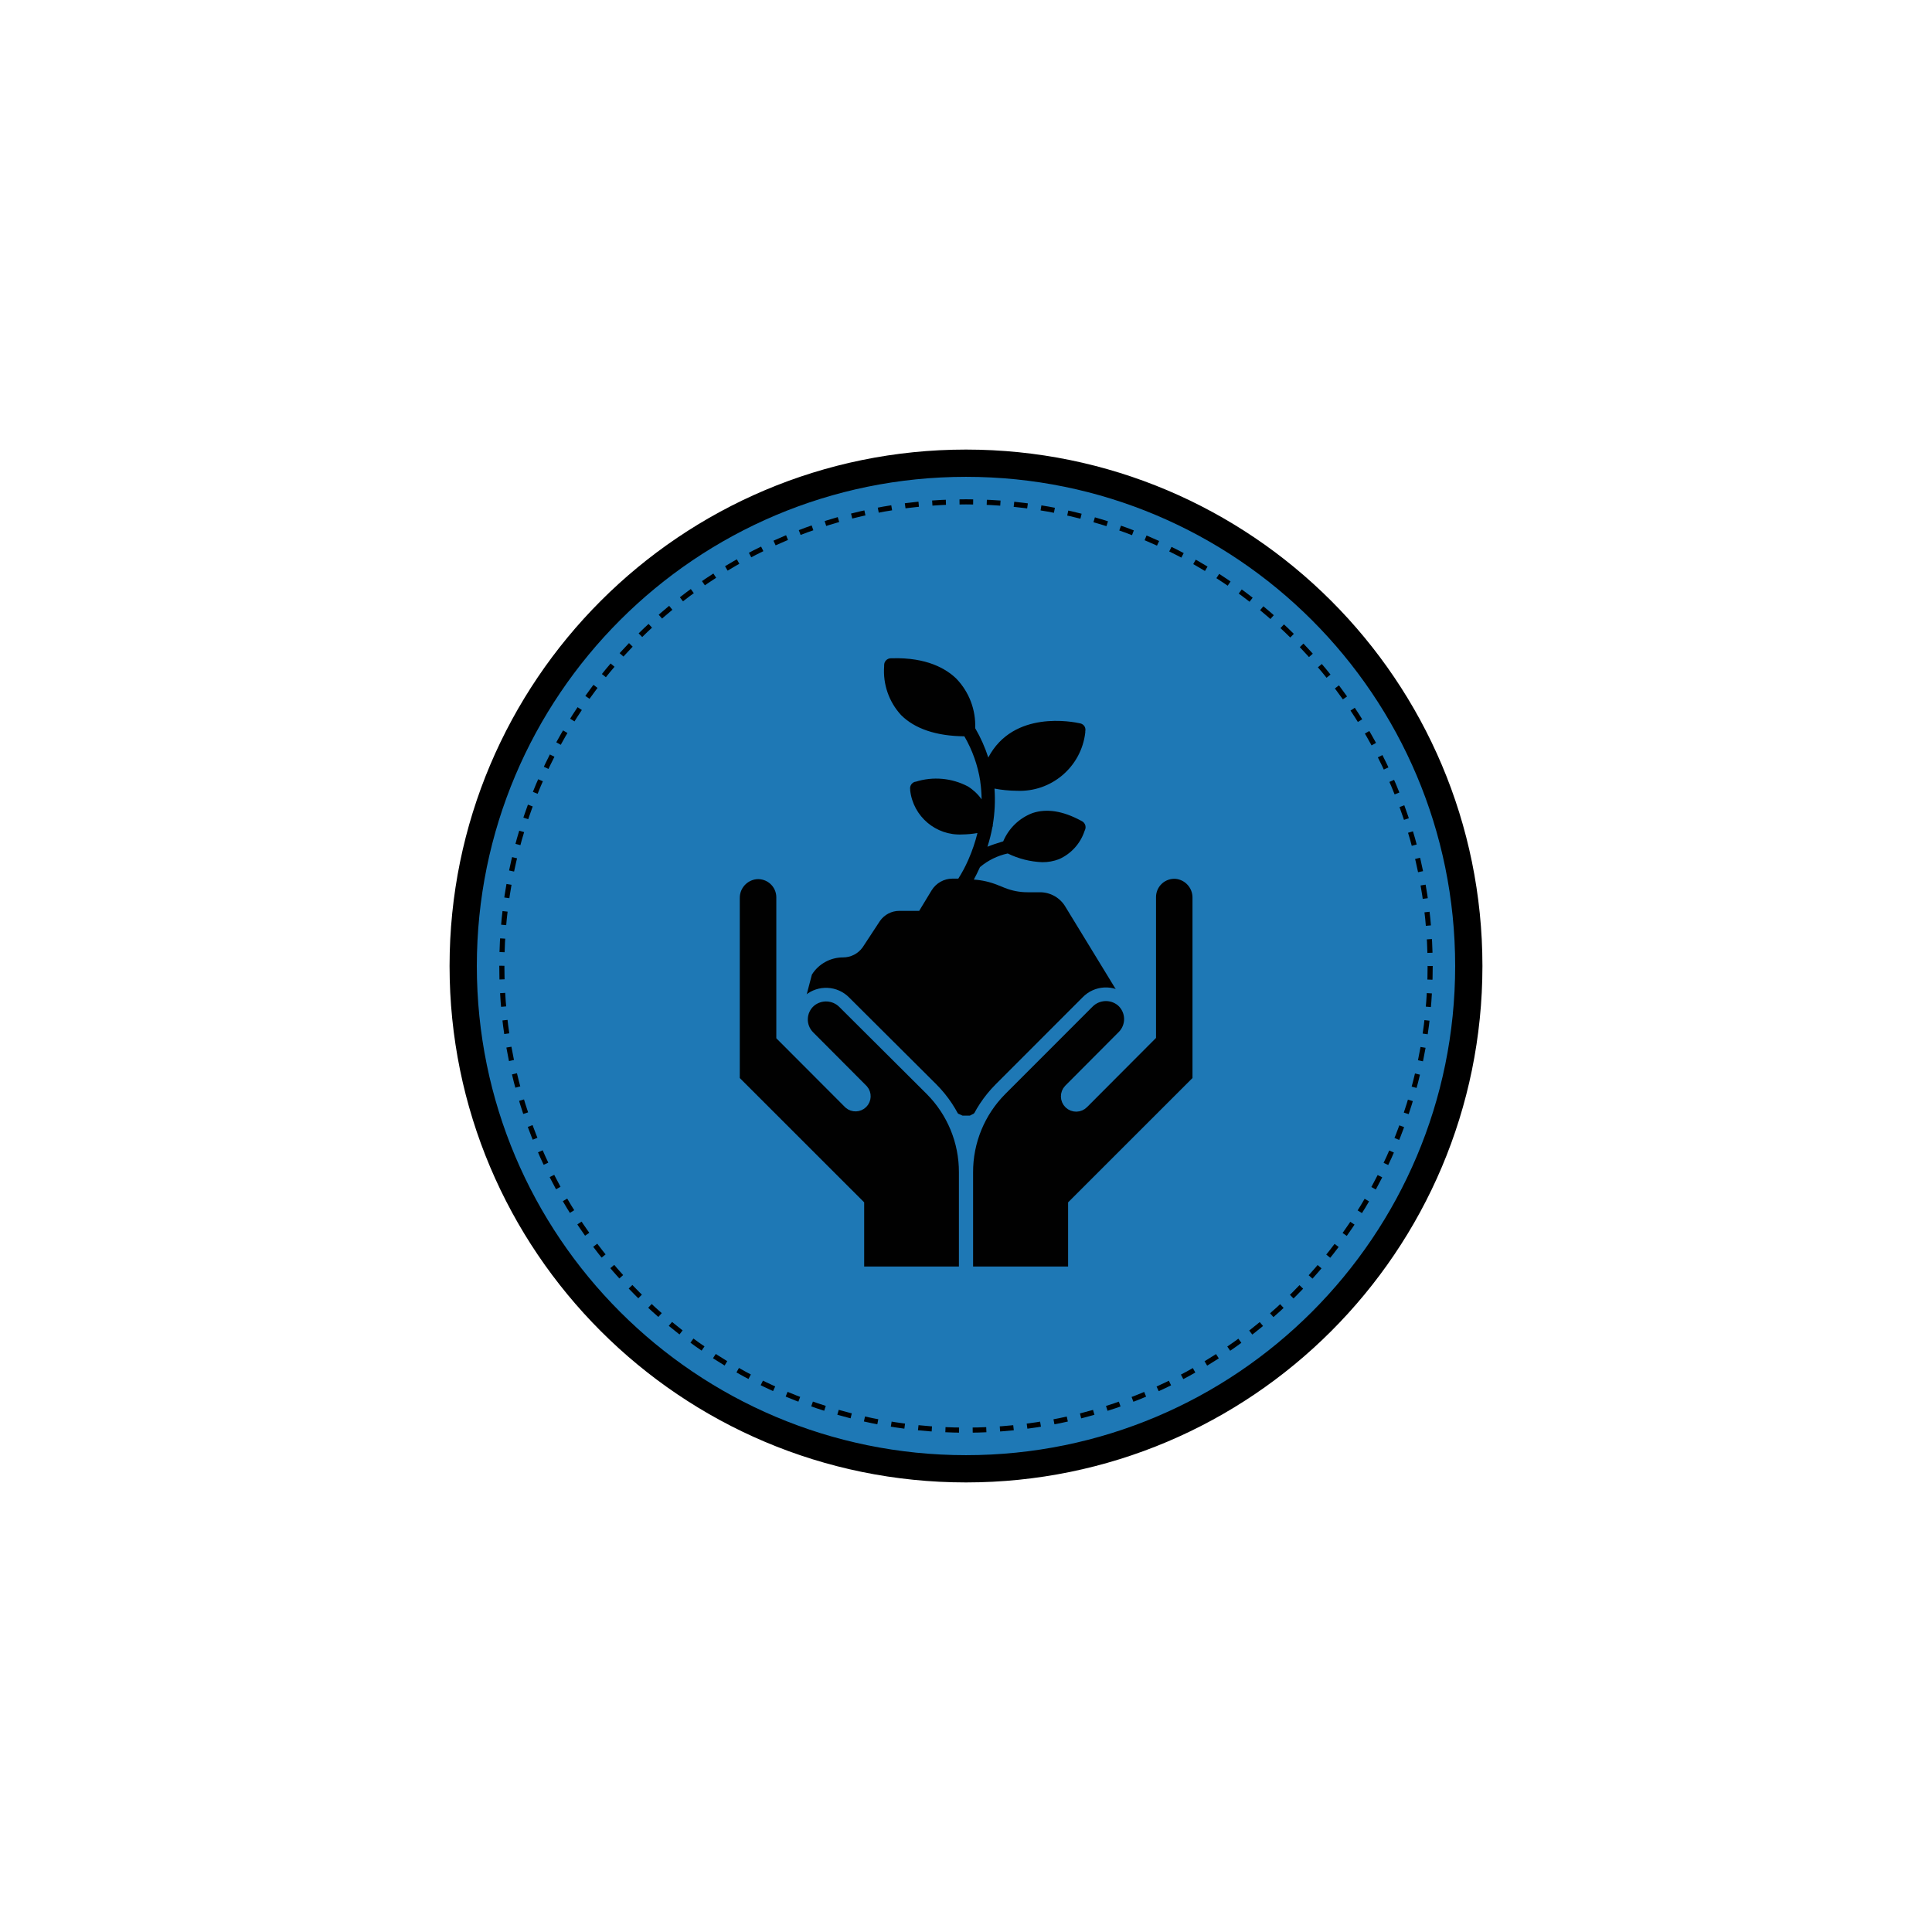
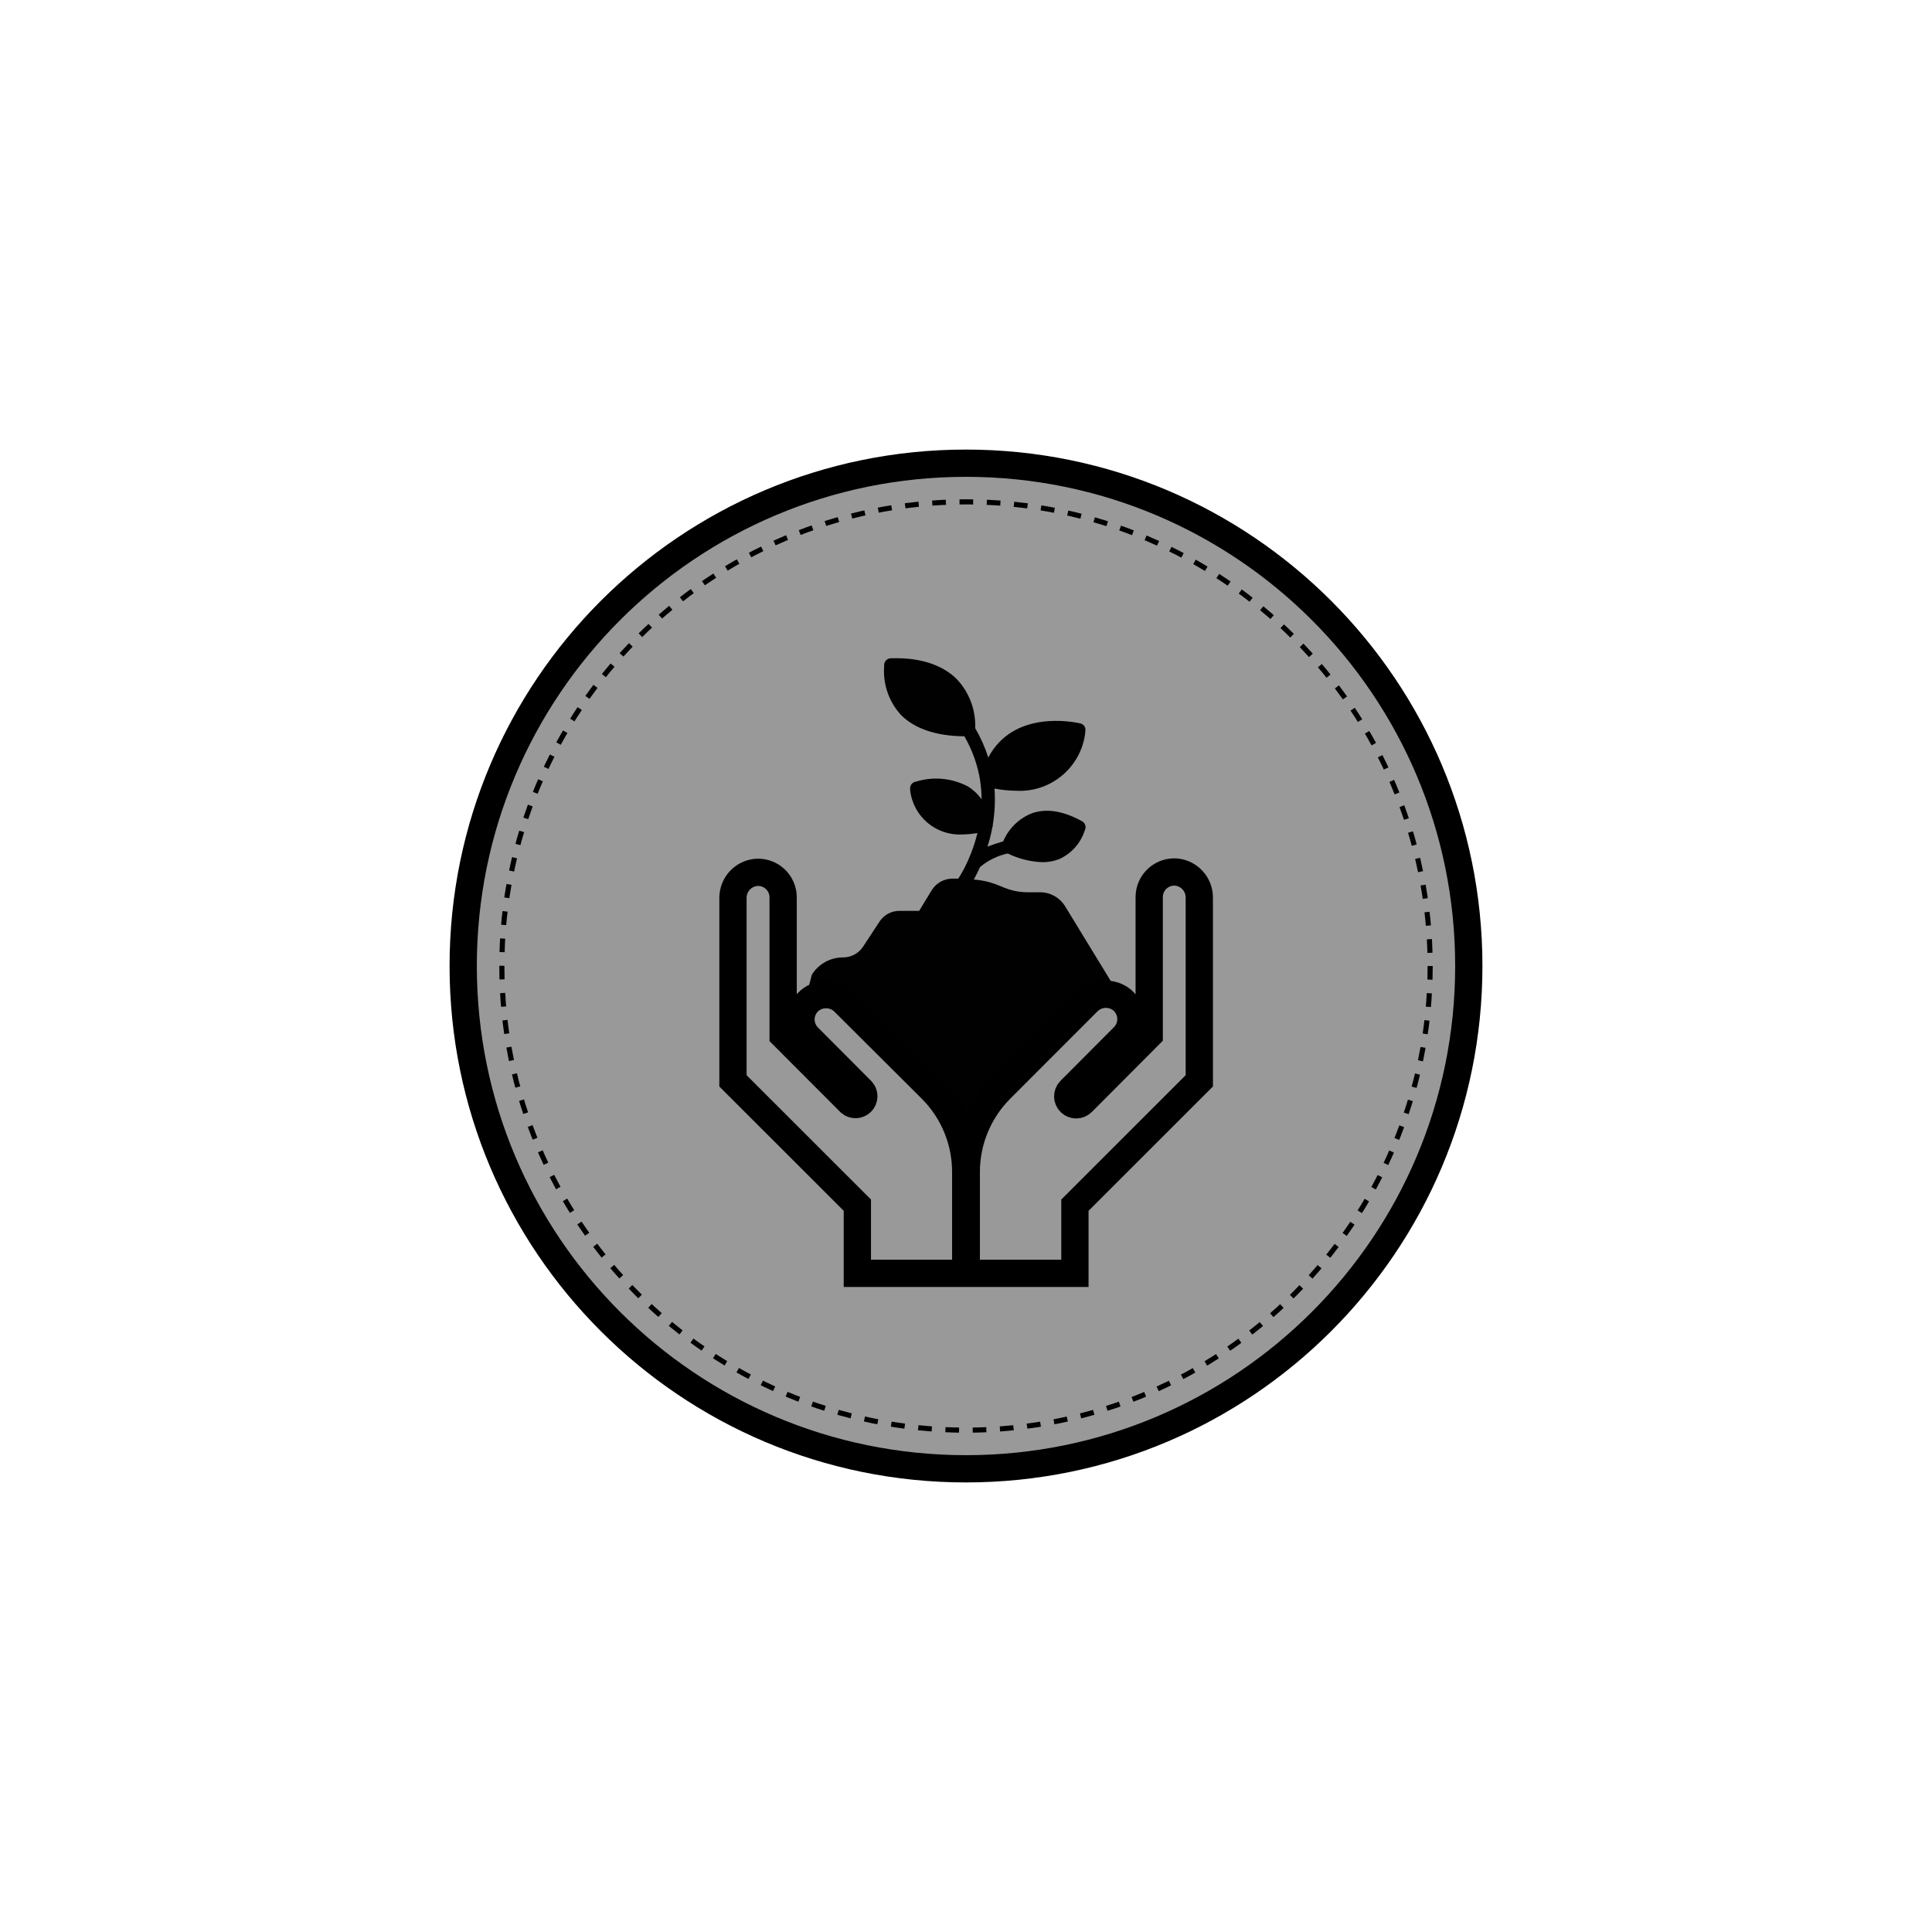
<svg xmlns="http://www.w3.org/2000/svg" viewBox="0 0 283.46 283.46">
-   <circle cx="141.73" cy="141.73" r="73.77" fill="#1e78b5" stroke="#000" stroke-miterlimit="10" stroke-width="4" />
+   <circle cx="141.73" cy="141.73" r="73.77" fill="#999" stroke="#000" stroke-miterlimit="10" stroke-width="4" />
  <circle cx="141.73" cy="141.73" r="68.1" fill="none" stroke="#000" stroke-miterlimit="10" stroke-width="0.75" stroke-dasharray="2" />
  <path d="M164.69,146.75h0l-8.35-13.67a4.33,4.33,0,0,0-3.75-2.17h-1.85a9,9,0,0,1-3.32-.64l-1.07-.43a11.29,11.29,0,0,0-3.47-.79c.27-.5.58-1.12.9-1.83a9.38,9.38,0,0,1,4.07-2,12.69,12.69,0,0,0,5.07,1.28,6.67,6.67,0,0,0,2.45-.44,6.88,6.88,0,0,0,3.75-4.13,2.05,2.05,0,0,0,.08-.19,1,1,0,0,0-.46-1.26l-.17-.09c-2.65-1.42-5-1.79-7.08-1.1a7.58,7.58,0,0,0-4.3,4.15c-.84.25-1.6.5-2.31.79a23.87,23.87,0,0,0,.72-2.86,1.27,1.27,0,0,0,.06-.18,1,1,0,0,0,0-.17,22.55,22.55,0,0,0,.25-5.32,18,18,0,0,0,3.24.32,9.67,9.67,0,0,0,10.08-8.55l0-.18a1,1,0,0,0-.11-.72,1,1,0,0,0-.6-.43c-1.1-.25-9.83-2-13.52,5a21.8,21.8,0,0,0-1.92-4.3,9.93,9.93,0,0,0-2.76-7.26c-1.48-1.44-4.32-3.15-9.45-3h-.15a1,1,0,0,0-1,1v.19a9.52,9.52,0,0,0,2.48,7.14c2,2,5.14,3.08,9.29,3.12a18.86,18.86,0,0,1,2.33,6.57s0,0,0,.06a.08.08,0,0,0,0,0,19.75,19.75,0,0,1,.2,2.62,7,7,0,0,0-2-1.89,10,10,0,0,0-7.69-.69l-.08,0a1,1,0,0,0-.71,1.13l0,.14a7.31,7.31,0,0,0,7.64,6.46,13.62,13.62,0,0,0,2.23-.21,23.75,23.75,0,0,1-1.31,3.86,1.42,1.42,0,0,0-.08.18,19.69,19.69,0,0,1-1.42,2.65h-.86a3.6,3.6,0,0,0-3.06,1.73l-1.82,3h-2.92a3.47,3.47,0,0,0-2.82,1.46L126.56,139a3.53,3.53,0,0,1-2.86,1.47,5.39,5.39,0,0,0-4.58,2.52h0l-1.5,5.72c.26,1.43,0-.52,0,0s4.23,6.75,4.75,6.75l18.85,8.22h1.08l21.3-10.93a1.12,1.12,0,0,0,1-1c0-.53.49-.92,0-.92" fill="#010101" fill-rule="evenodd" />
-   <path d="M136.69,159.82a17.2,17.2,0,0,1,5,12.17v14.83H125.79v-10l-18.25-18.24V131.73A3.75,3.75,0,0,1,110.9,128a3.67,3.67,0,0,1,4,3.66v20.26l9.83,9.85a1.22,1.22,0,0,0,1.72-1.72l-7.85-7.88a3.66,3.66,0,0,1,.18-5.36,3.76,3.76,0,0,1,5.11.26Zm10.08,0a17.2,17.2,0,0,0-5,12.17v14.83h15.94v-10l18.25-18.24V131.73a3.75,3.75,0,0,0-3.35-3.78,3.68,3.68,0,0,0-4,3.66v20.26l-9.82,9.85A1.22,1.22,0,1,1,157,160l7.85-7.88a3.68,3.68,0,0,0-.18-5.37,3.76,3.76,0,0,0-5.11.27Z" fill="#010101" stroke="#1e78b5" stroke-miterlimit="10" stroke-width="2" />
+   <path d="M136.69,159.82a17.2,17.2,0,0,1,5,12.17v14.83H125.79v-10l-18.25-18.24V131.73A3.75,3.75,0,0,1,110.9,128a3.67,3.67,0,0,1,4,3.66v20.26l9.83,9.85a1.22,1.22,0,0,0,1.72-1.72l-7.85-7.88a3.66,3.66,0,0,1,.18-5.36,3.76,3.76,0,0,1,5.11.26Zm10.08,0a17.2,17.2,0,0,0-5,12.17v14.83h15.94v-10l18.25-18.24V131.73a3.75,3.75,0,0,0-3.35-3.78,3.68,3.68,0,0,0-4,3.66v20.26l-9.82,9.85A1.22,1.22,0,1,1,157,160l7.85-7.88a3.68,3.68,0,0,0-.18-5.37,3.76,3.76,0,0,0-5.11.27Z" fill="#999" stroke="#000" stroke-miterlimit="10" stroke-width="4" />
</svg>
